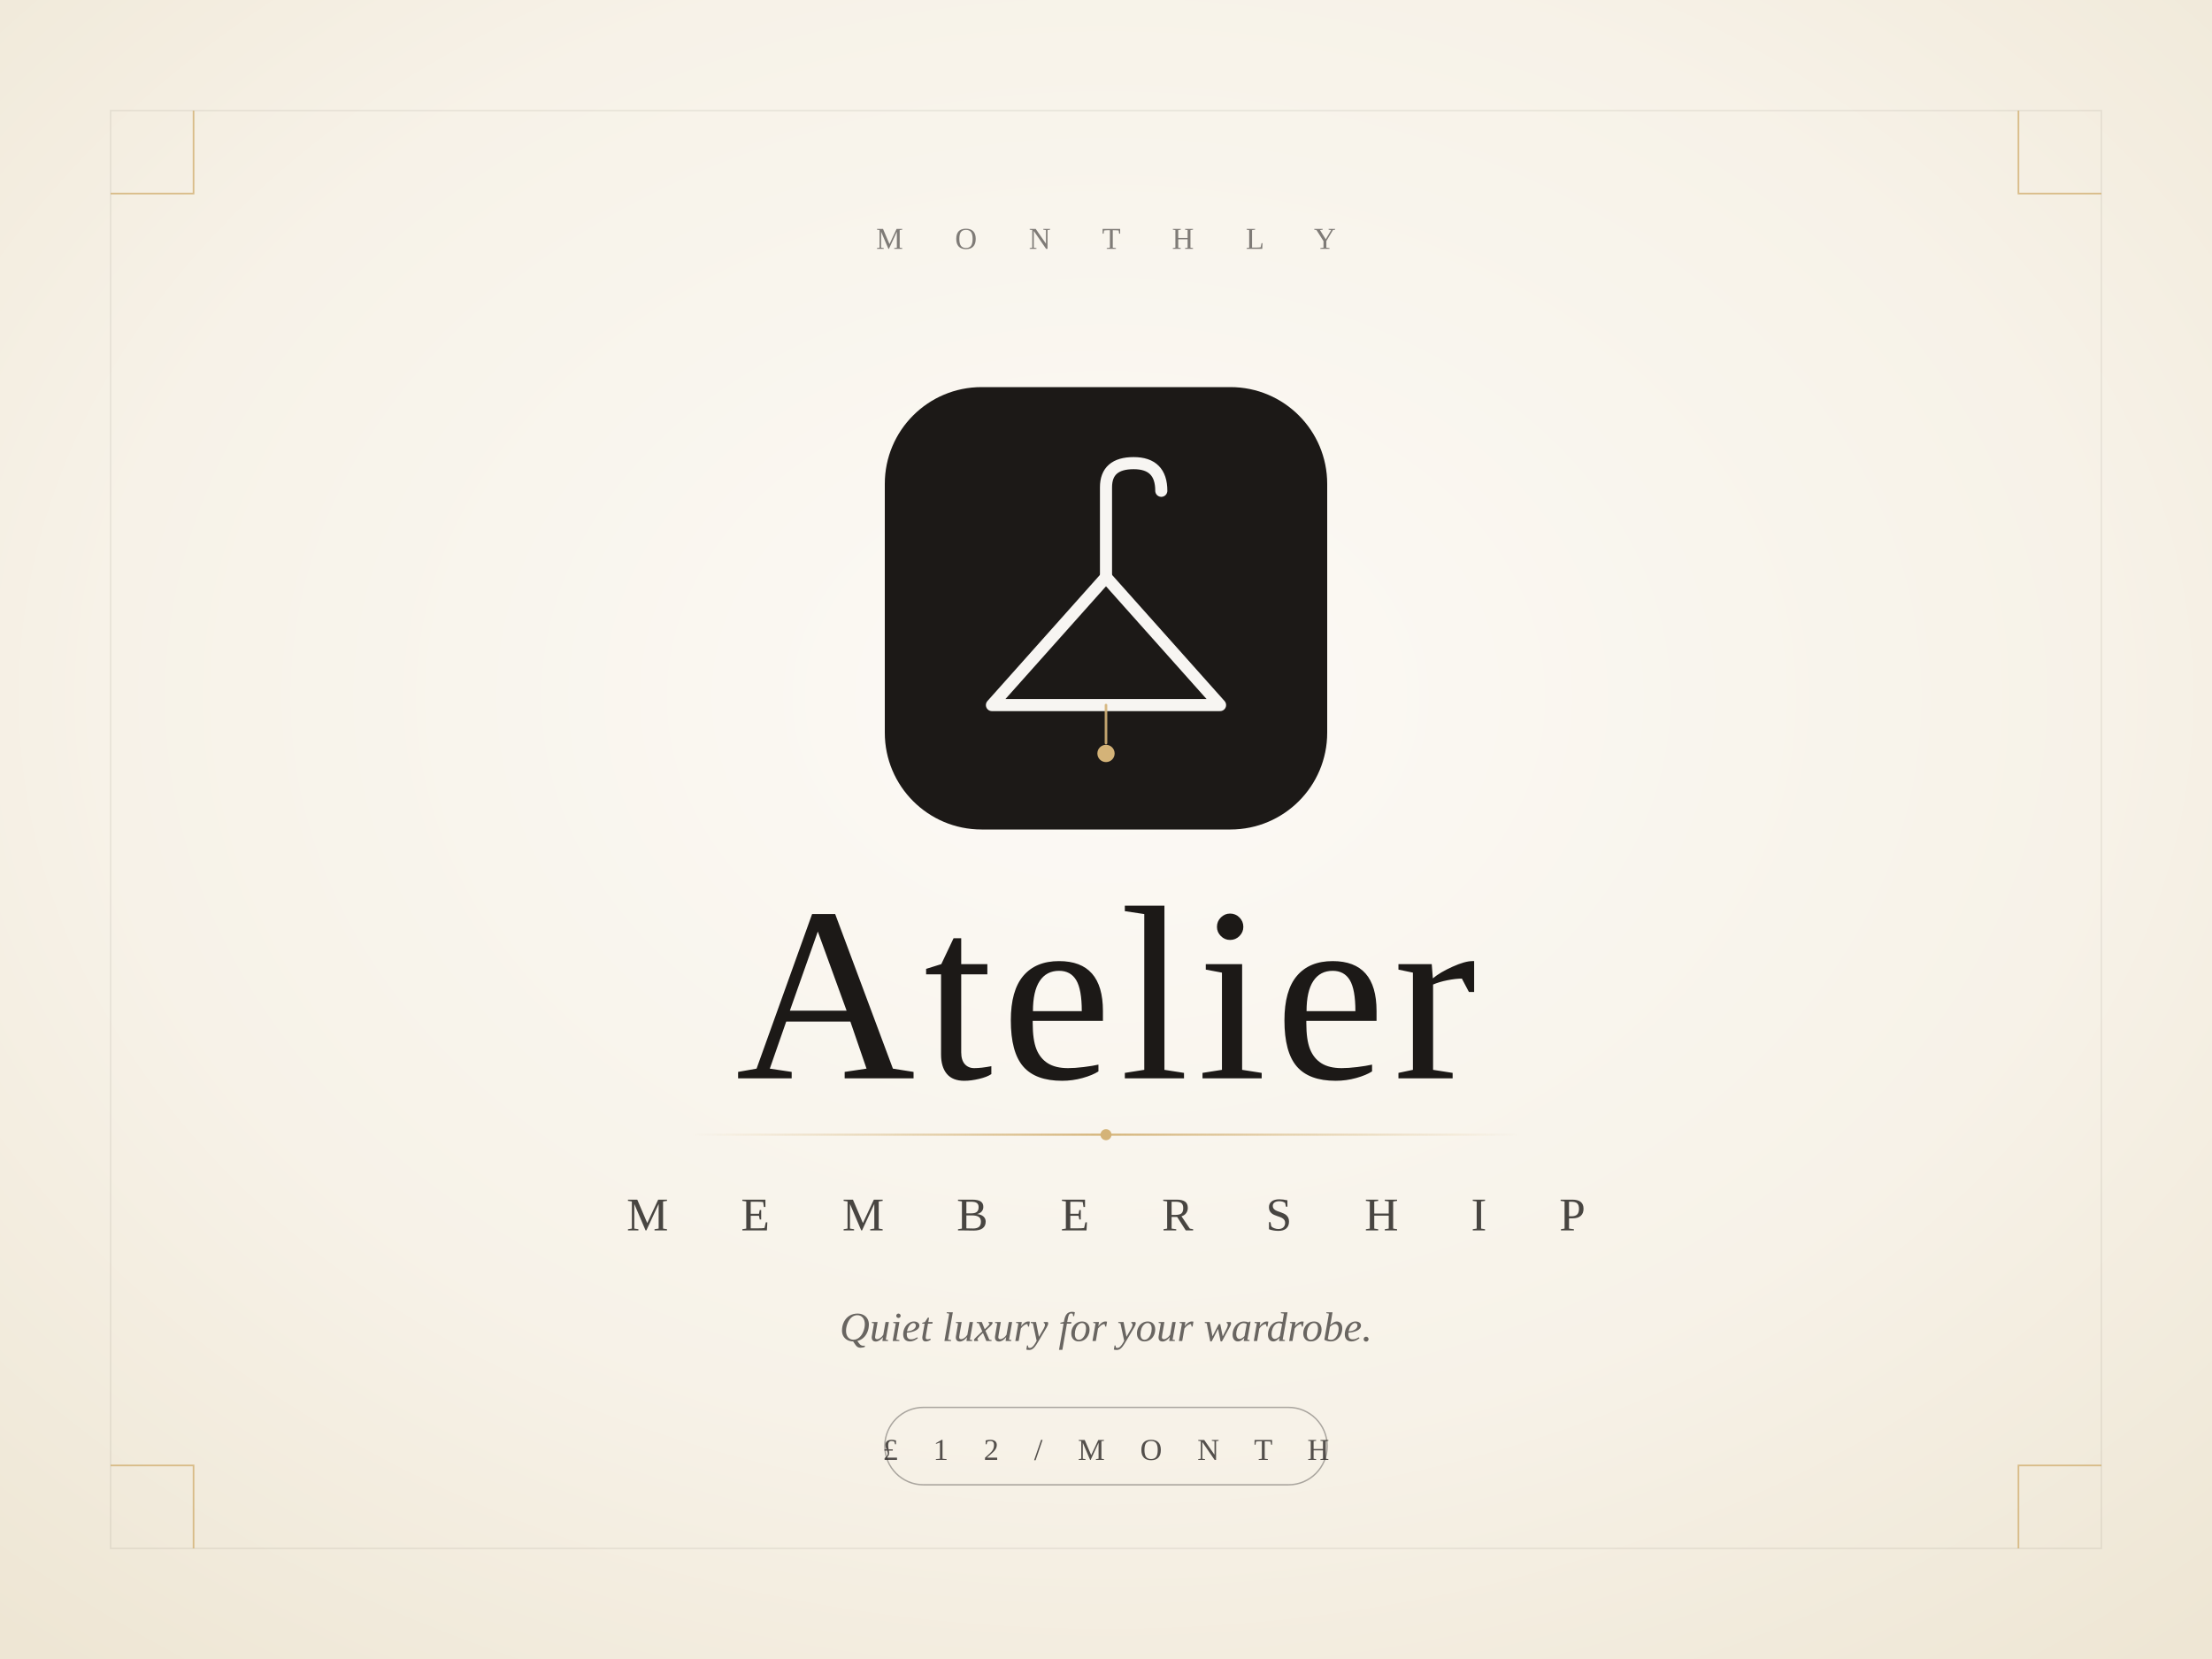
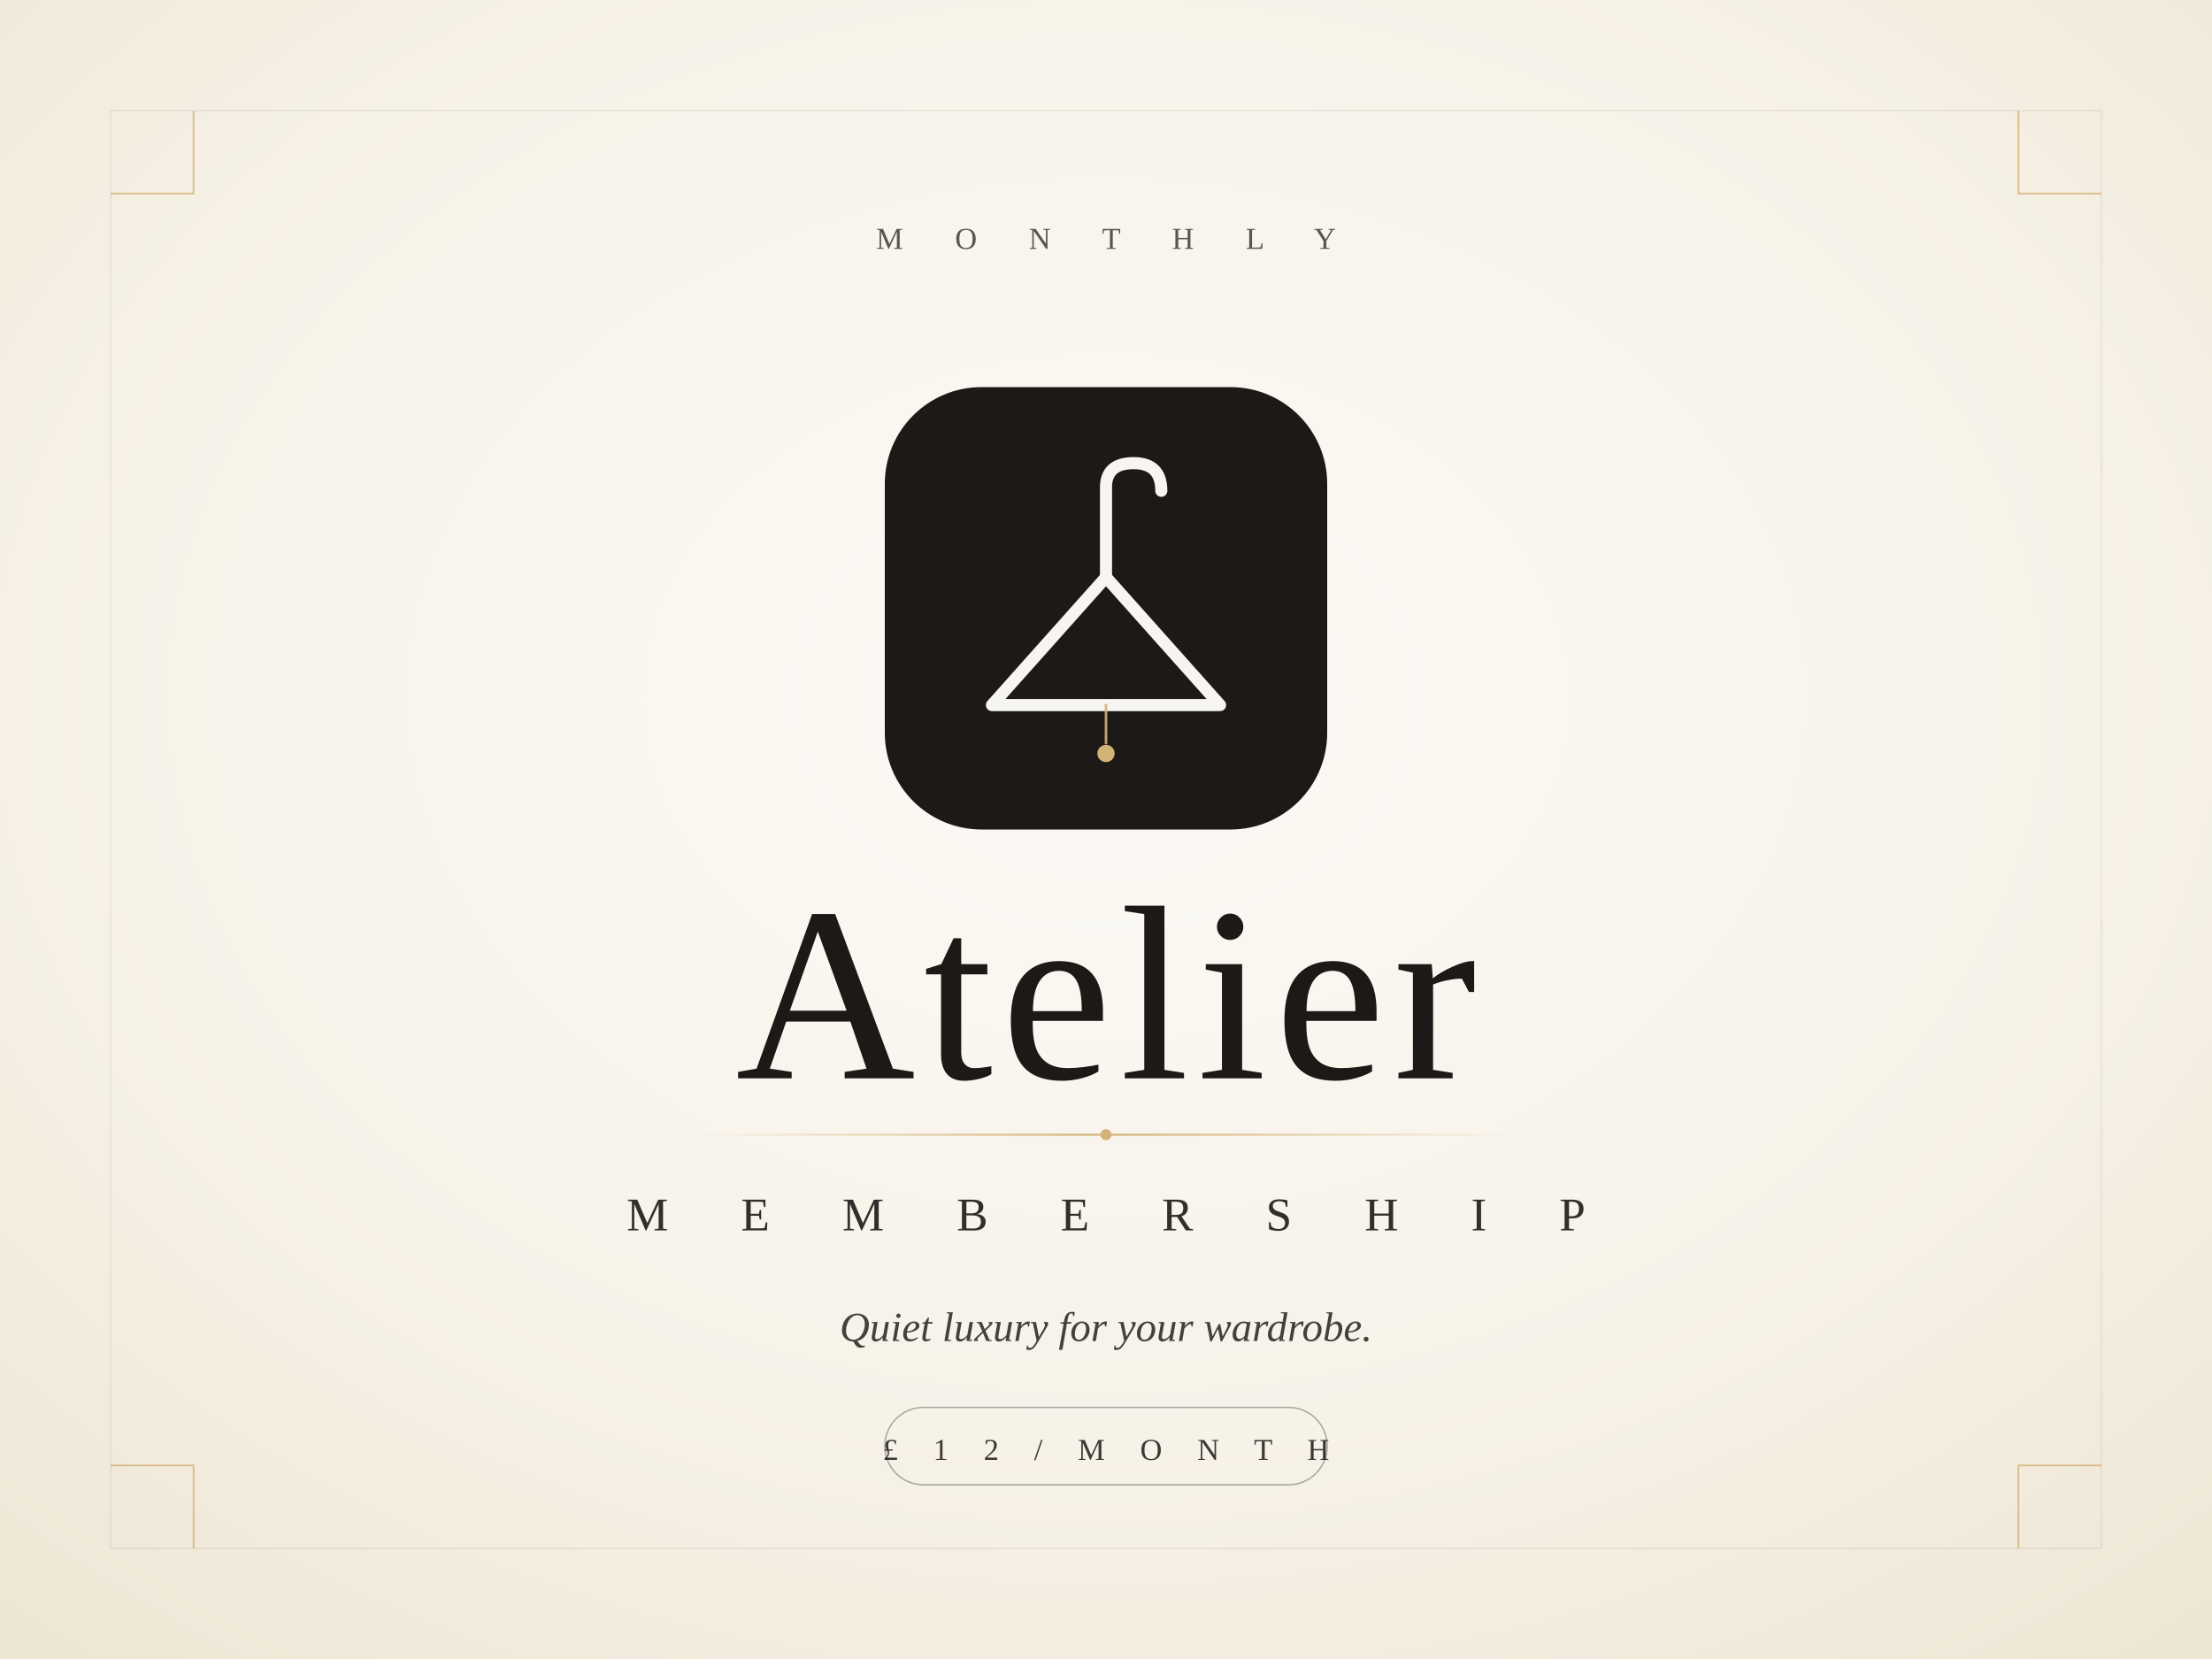
<svg xmlns="http://www.w3.org/2000/svg" viewBox="0 0 1600 1200" width="1600" height="1200">
  <defs>
    <radialGradient id="bg" cx="50%" cy="42%" r="75%">
      <stop offset="0%" stop-color="#FCFAF6" />
      <stop offset="60%" stop-color="#F7F2E8" />
      <stop offset="100%" stop-color="#EEE6D4" />
    </radialGradient>
    <linearGradient id="goldLine" x1="0" y1="0" x2="1" y2="0">
      <stop offset="0%" stop-color="#D4B378" stop-opacity="0" />
      <stop offset="50%" stop-color="#D4B378" stop-opacity="1" />
      <stop offset="100%" stop-color="#D4B378" stop-opacity="0" />
    </linearGradient>
  </defs>
  <rect width="1600" height="1200" fill="url(#bg)" />
  <rect x="80" y="80" width="1440" height="1040" fill="none" stroke="#1c1917" stroke-opacity="0.08" stroke-width="1" />
  <g stroke="#D4B378" stroke-width="1.2" fill="none" opacity="0.85">
    <path d="M 80 140 L 140 140 L 140 80" />
    <path d="M 1520 140 L 1460 140 L 1460 80" />
    <path d="M 80 1060 L 140 1060 L 140 1120" />
    <path d="M 1520 1060 L 1460 1060 L 1460 1120" />
  </g>
  <g font-family="Georgia, 'Times New Roman', serif" fill="#1c1917" text-anchor="middle">
-     <text x="800" y="180" font-size="22" letter-spacing="16" fill-opacity="0.55">M O N T H L Y</text>
+     <text x="800" y="180" font-size="22" letter-spacing="16" fill-opacity="0.72">M O N T H L Y</text>
  </g>
  <g transform="translate(640 280) scale(1.25)">
    <rect width="256" height="256" rx="56" fill="#1c1917" />
    <g fill="none" stroke="#F7F5F2" stroke-width="7" stroke-linecap="round" stroke-linejoin="round">
      <path d="M 160 60 Q 160 44 144 44 Q 128 44 128 58 L 128 110" />
      <path d="M 128 110 L 62 184 L 194 184 Z" />
    </g>
    <line x1="128" y1="184" x2="128" y2="206" stroke="#D4B378" stroke-width="1.5" stroke-linecap="round" opacity="0.9" />
    <circle cx="128" cy="212" r="5" fill="#D4B378" />
  </g>
  <g font-family="Georgia, 'Times New Roman', serif" fill="#1c1917" text-anchor="middle">
    <text x="800" y="780" font-size="180" font-weight="400" letter-spacing="6">Atelier</text>
  </g>
  <rect x="500" y="820" width="600" height="1.5" fill="url(#goldLine)" />
  <circle cx="800" cy="820.75" r="4" fill="#D4B378" />
  <g font-family="Georgia, 'Times New Roman', serif" fill="#1c1917" text-anchor="middle">
-     <text x="800" y="890" font-size="34" letter-spacing="22" fill-opacity="0.8">M E M B E R S H I P</text>
-     <text x="800" y="970" font-size="30" font-style="italic" fill-opacity="0.65">Quiet luxury for your wardrobe.</text>
+     <text x="800" y="890" font-size="34" letter-spacing="22" fill-opacity="0.9">M E M B E R S H I P</text>
+     <text x="800" y="970" font-size="30" font-style="italic" fill-opacity="0.82">Quiet luxury for your wardrobe.</text>
  </g>
  <g transform="translate(800 1050)" text-anchor="middle" font-family="Georgia, 'Times New Roman', serif">
    <rect x="-160" y="-32" width="320" height="56" rx="28" fill="none" stroke="#1c1917" stroke-opacity="0.35" stroke-width="1" />
-     <text x="0" y="6" font-size="22" letter-spacing="10" fill="#1c1917" fill-opacity="0.75">£ 1 2  /  M O N T H</text>
+     <text x="0" y="6" font-size="22" letter-spacing="10" fill="#1c1917" fill-opacity="0.85">£ 1 2  /  M O N T H</text>
  </g>
</svg>
